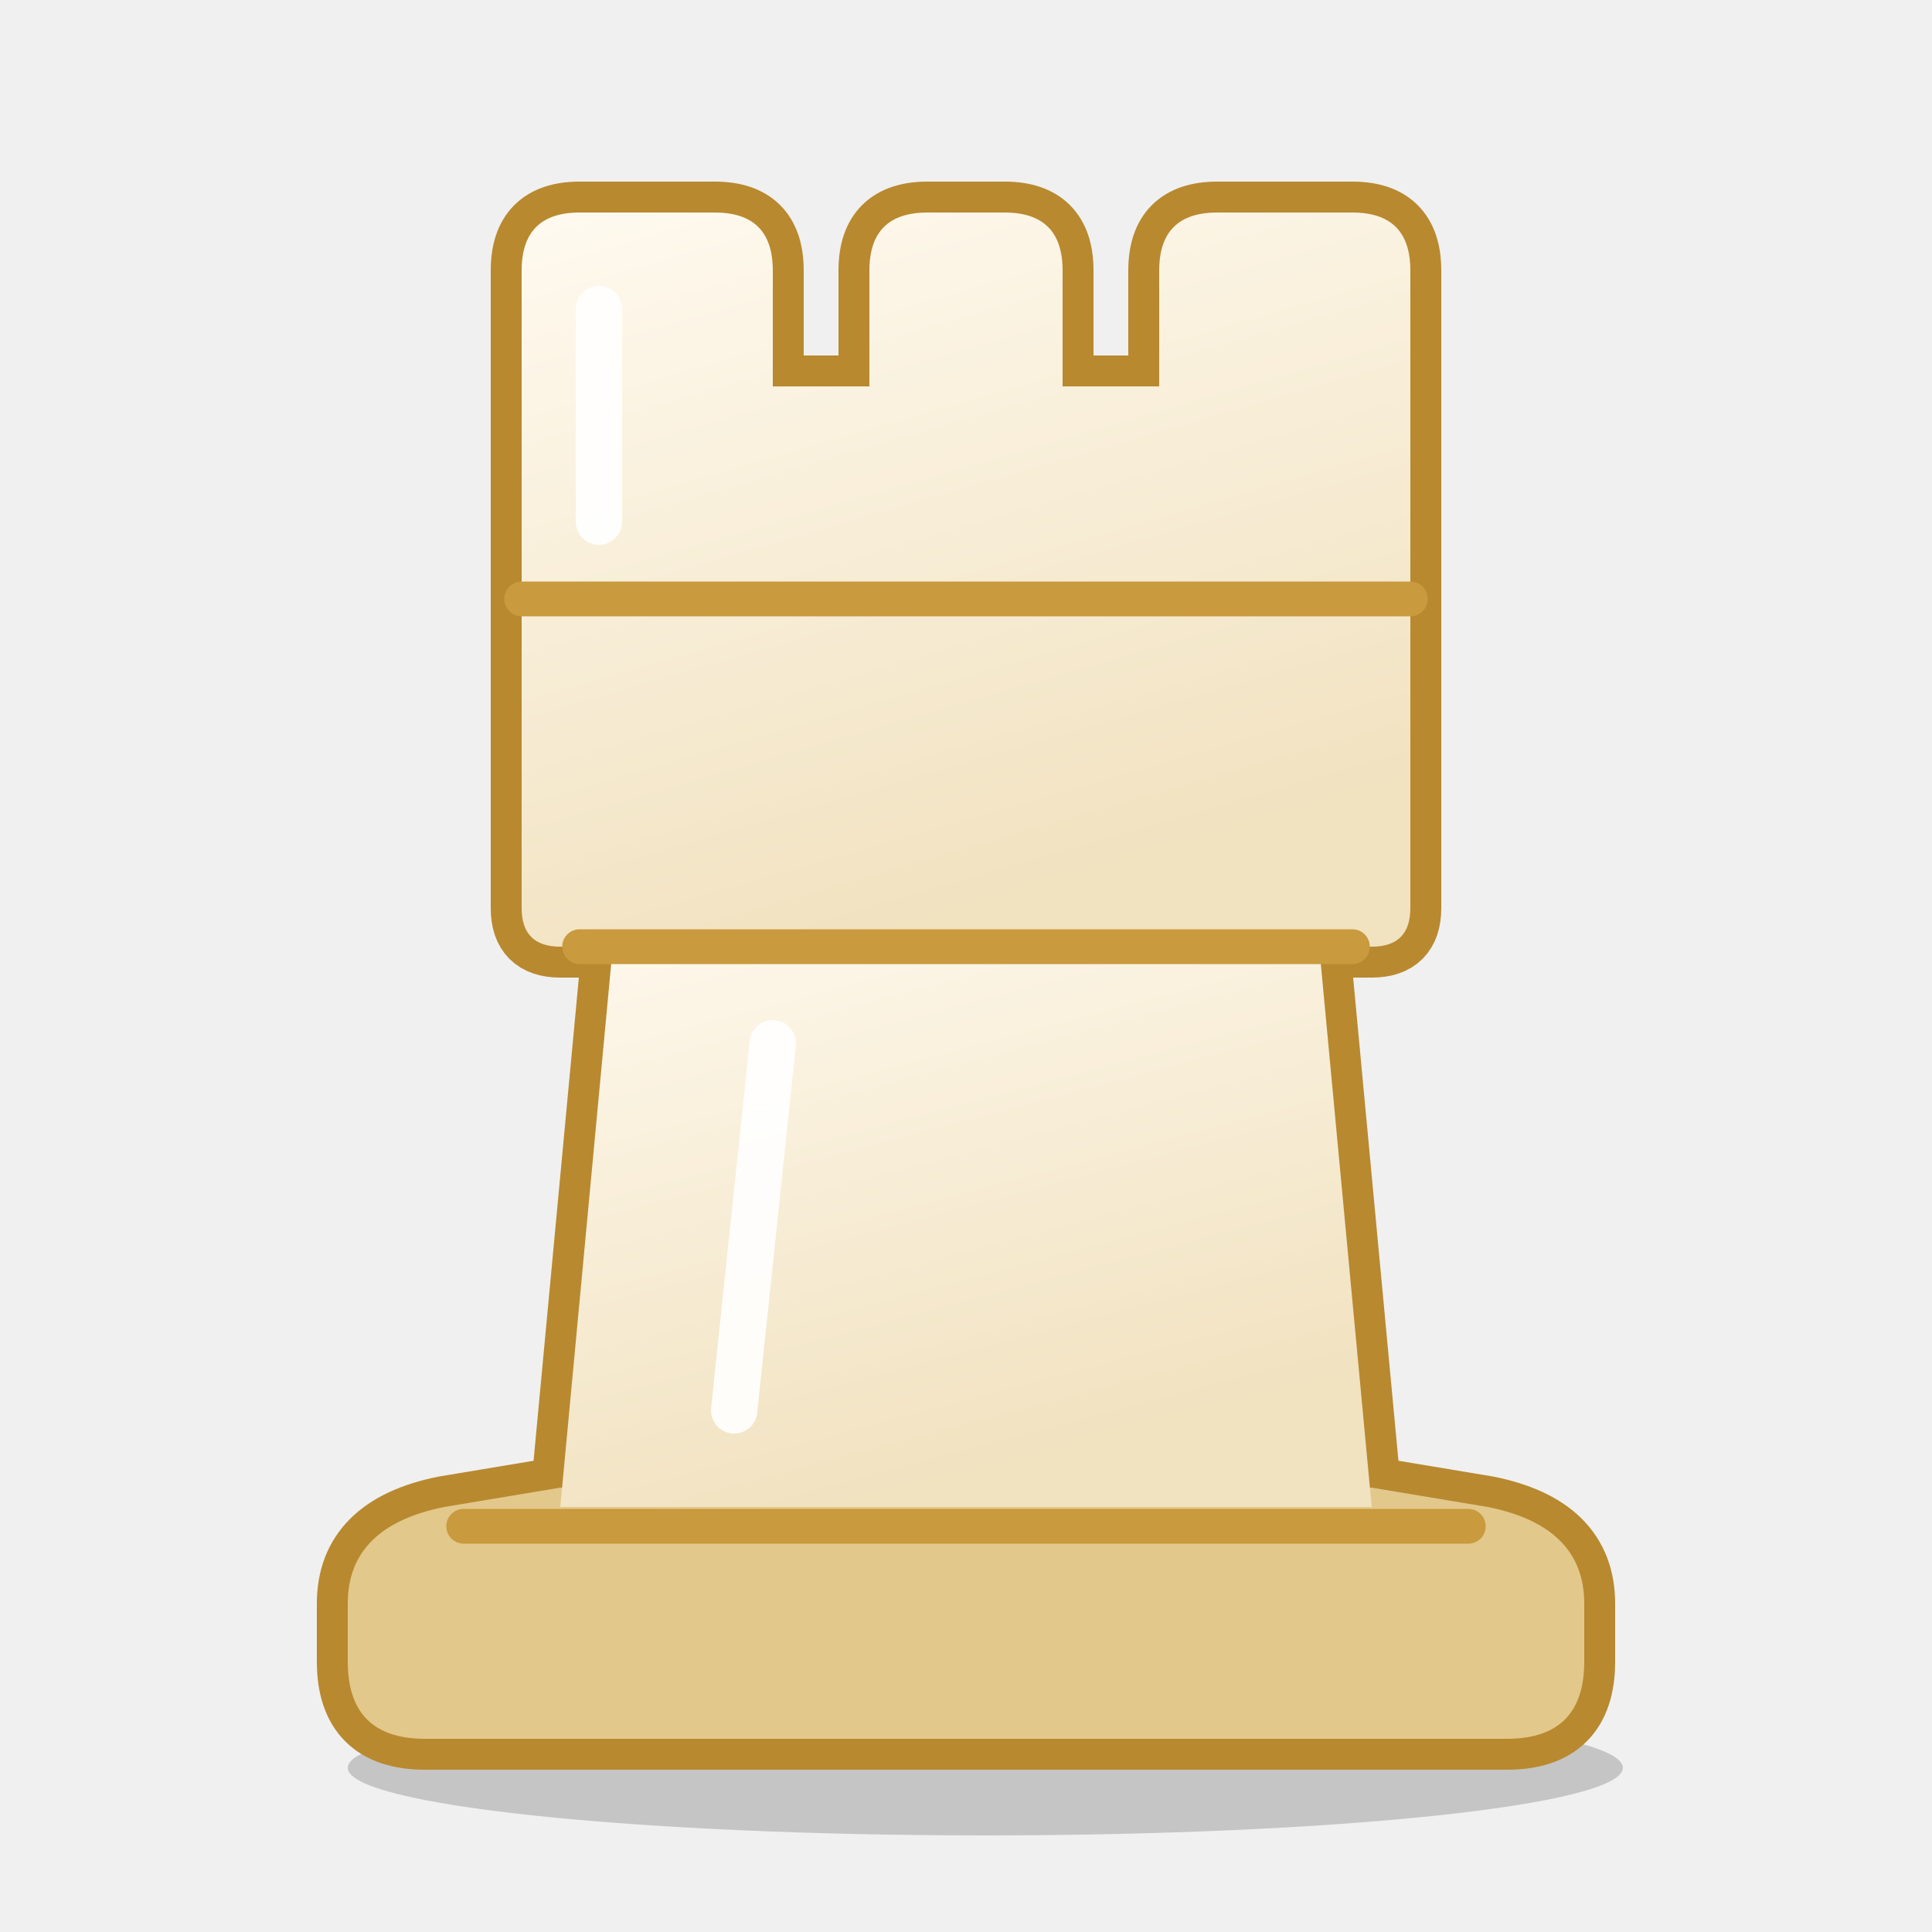
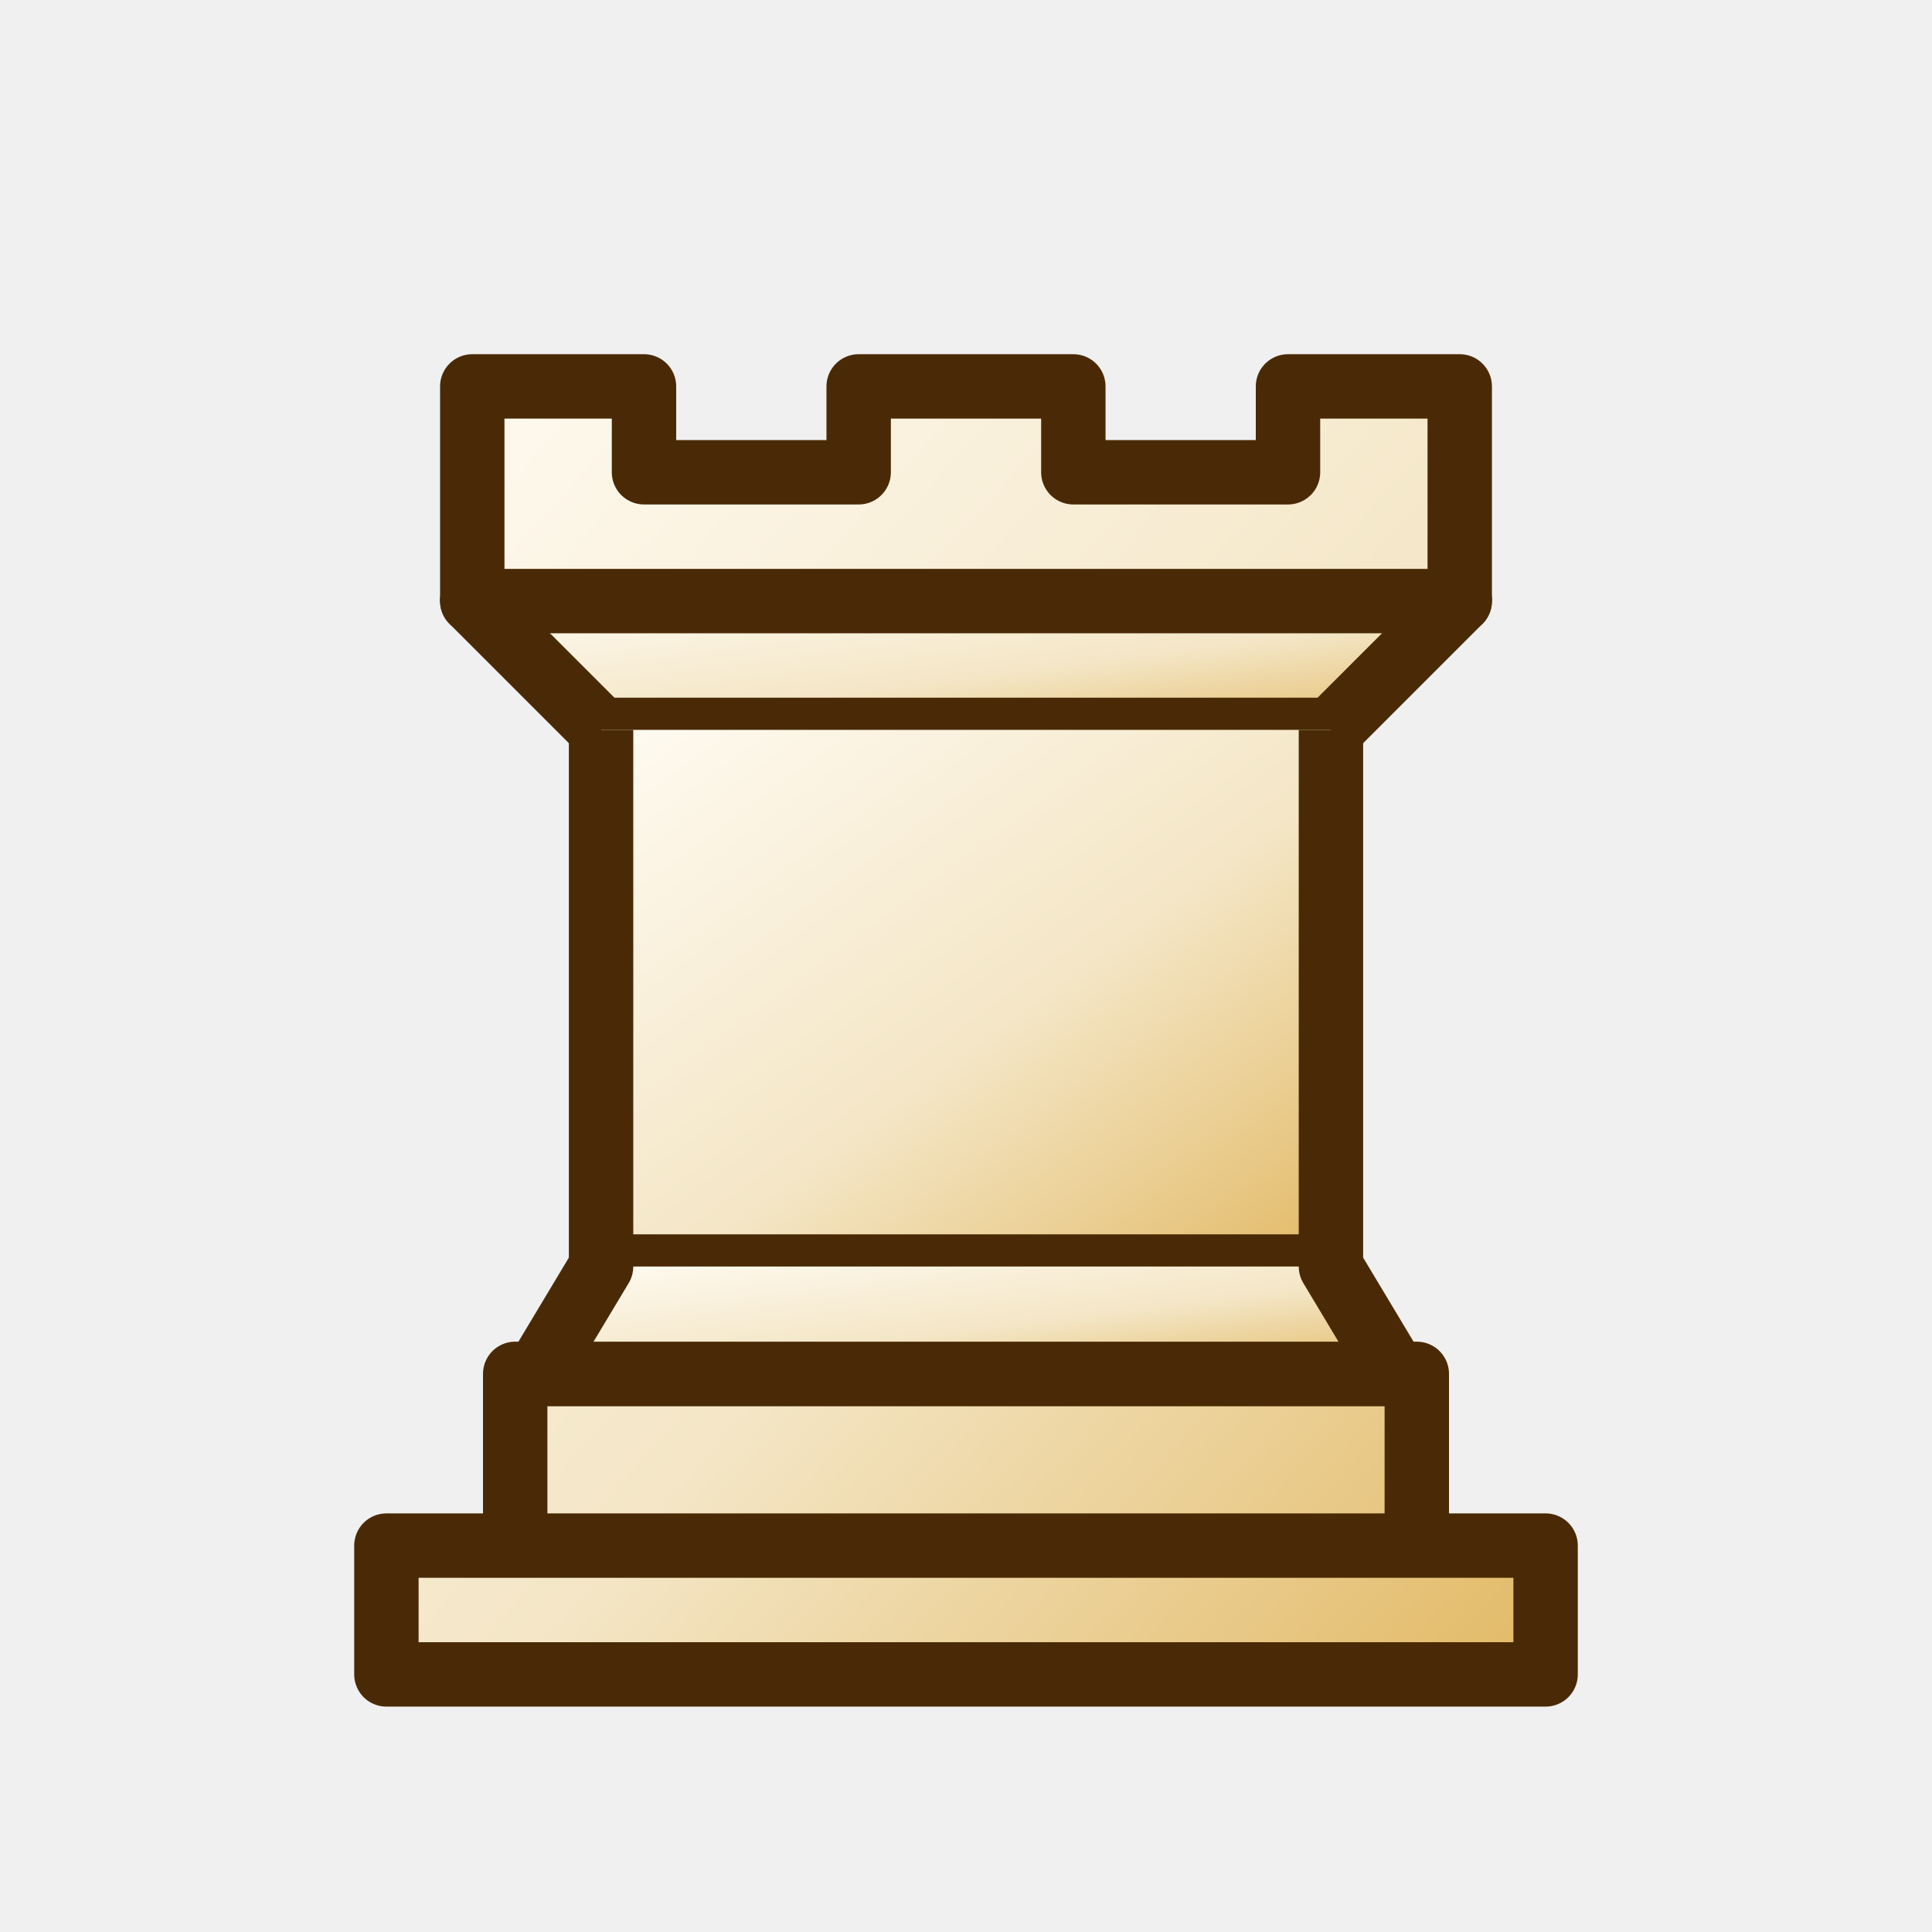
- <svg xmlns="http://www.w3.org/2000/svg" viewBox="0 0 100 100">
+ <svg xmlns="http://www.w3.org/2000/svg" viewBox="0 0 45 45">
  <defs>
-     <linearGradient id="carpetwRb" x1="0" y1="0" x2="0.35" y2="1">
-       <stop offset="0" stop-color="#fffaf0" />
-       <stop offset="1" stop-color="#f1e2c0" />
+     <linearGradient id="carpetwR" x1="0" y1="0" x2="1" y2="1">
+       <stop offset="0" stop-color="#fffbf2" />
+       <stop offset="0.55" stop-color="#f4e6c6" />
+       <stop offset="1" stop-color="#e2b965" />
    </linearGradient>
  </defs>
-   <ellipse cx="51" cy="91.5" rx="33" ry="3.5" fill="#000" opacity="0.18" />
-   <g fill="#b8892f" stroke="#b8892f" stroke-width="3.2" stroke-linejoin="round">
-     <path d="M22 90 H78 Q82 90 82 86 V83 Q82 79 77 78 L71 77 H29 L23 78 Q18 79 18 83 V86 Q18 90 22 90 Z" />
-     <path d="M29 78 L32 46 H68 L71 78 Z" />
-     <path d="M27 47 V14 Q27 11 30 11 H37 Q40 11 40 14 V20 H45 V14 Q45 11 48 11 H52 Q55 11 55 14 V20 H60 V14 Q60 11 63 11 H70 Q73 11 73 14 V47 Q73 49 71 49 H29 Q27 49 27 47 Z" />
-   </g>
-   <g fill="#e3c88c">
-     <path d="M22 90 H78 Q82 90 82 86 V83 Q82 79 77 78 L71 77 H29 L23 78 Q18 79 18 83 V86 Q18 90 22 90 Z" />
-   </g>
-   <g fill="url(#carpetwRb)">
-     <path d="M29 78 L32 46 H68 L71 78 Z" />
-     <path d="M27 47 V14 Q27 11 30 11 H37 Q40 11 40 14 V20 H45 V14 Q45 11 48 11 H52 Q55 11 55 14 V20 H60 V14 Q60 11 63 11 H70 Q73 11 73 14 V47 Q73 49 71 49 H29 Q27 49 27 47 Z" />
-   </g>
-   <g fill="none" stroke="#c99a3e" stroke-width="1.8" stroke-linecap="round">
-     <path d="M24 79 H76" />
-     <path d="M30 49 H70" />
-     <path d="M27 31 H73" />
-   </g>
-   <g fill="#b8892f" />
-   <g fill="none" stroke="#ffffff" stroke-opacity="0.9" stroke-width="2.4" stroke-linecap="round">
-     <path d="M31 27 V16" />
-     <path d="M38 73 L40 54" />
+   <g fill="url(#carpetwR)" fill-rule="evenodd" stroke="#4a2a06" stroke-linecap="round" stroke-linejoin="round" stroke-width="1.5">
+     <path stroke-linecap="butt" d="M9 39h27v-3H9zm3-3v-4h21v4zm-1-22V9h4v2h5V9h5v2h5V9h4v5" />
+     <path d="m34 14-3 3H14l-3-3" />
+     <path stroke-linecap="butt" stroke-linejoin="miter" d="M31 17v12.5H14V17" />
+     <path d="m31 29.5 1.5 2.5h-20l1.5-2.5" />
+     <path fill="none" stroke-linejoin="miter" d="M11 14h23" />
  </g>
</svg>
